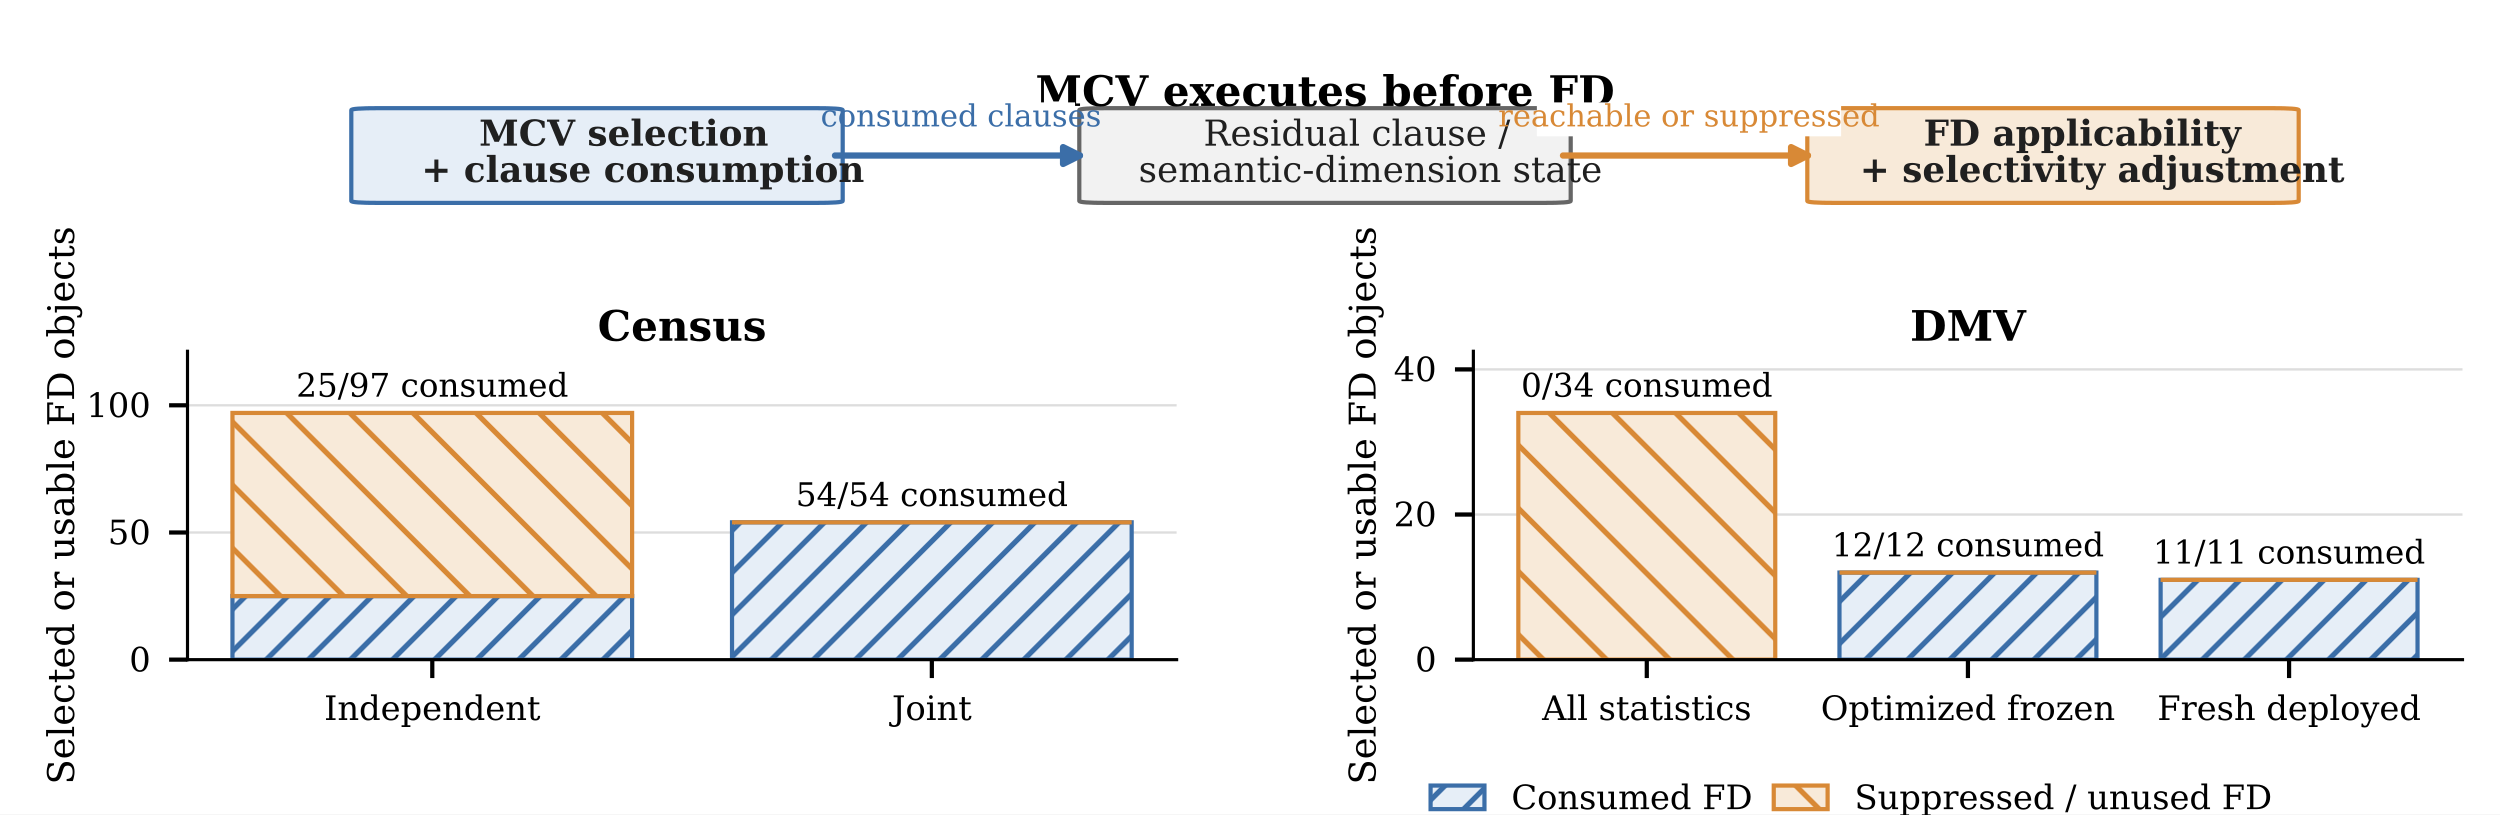
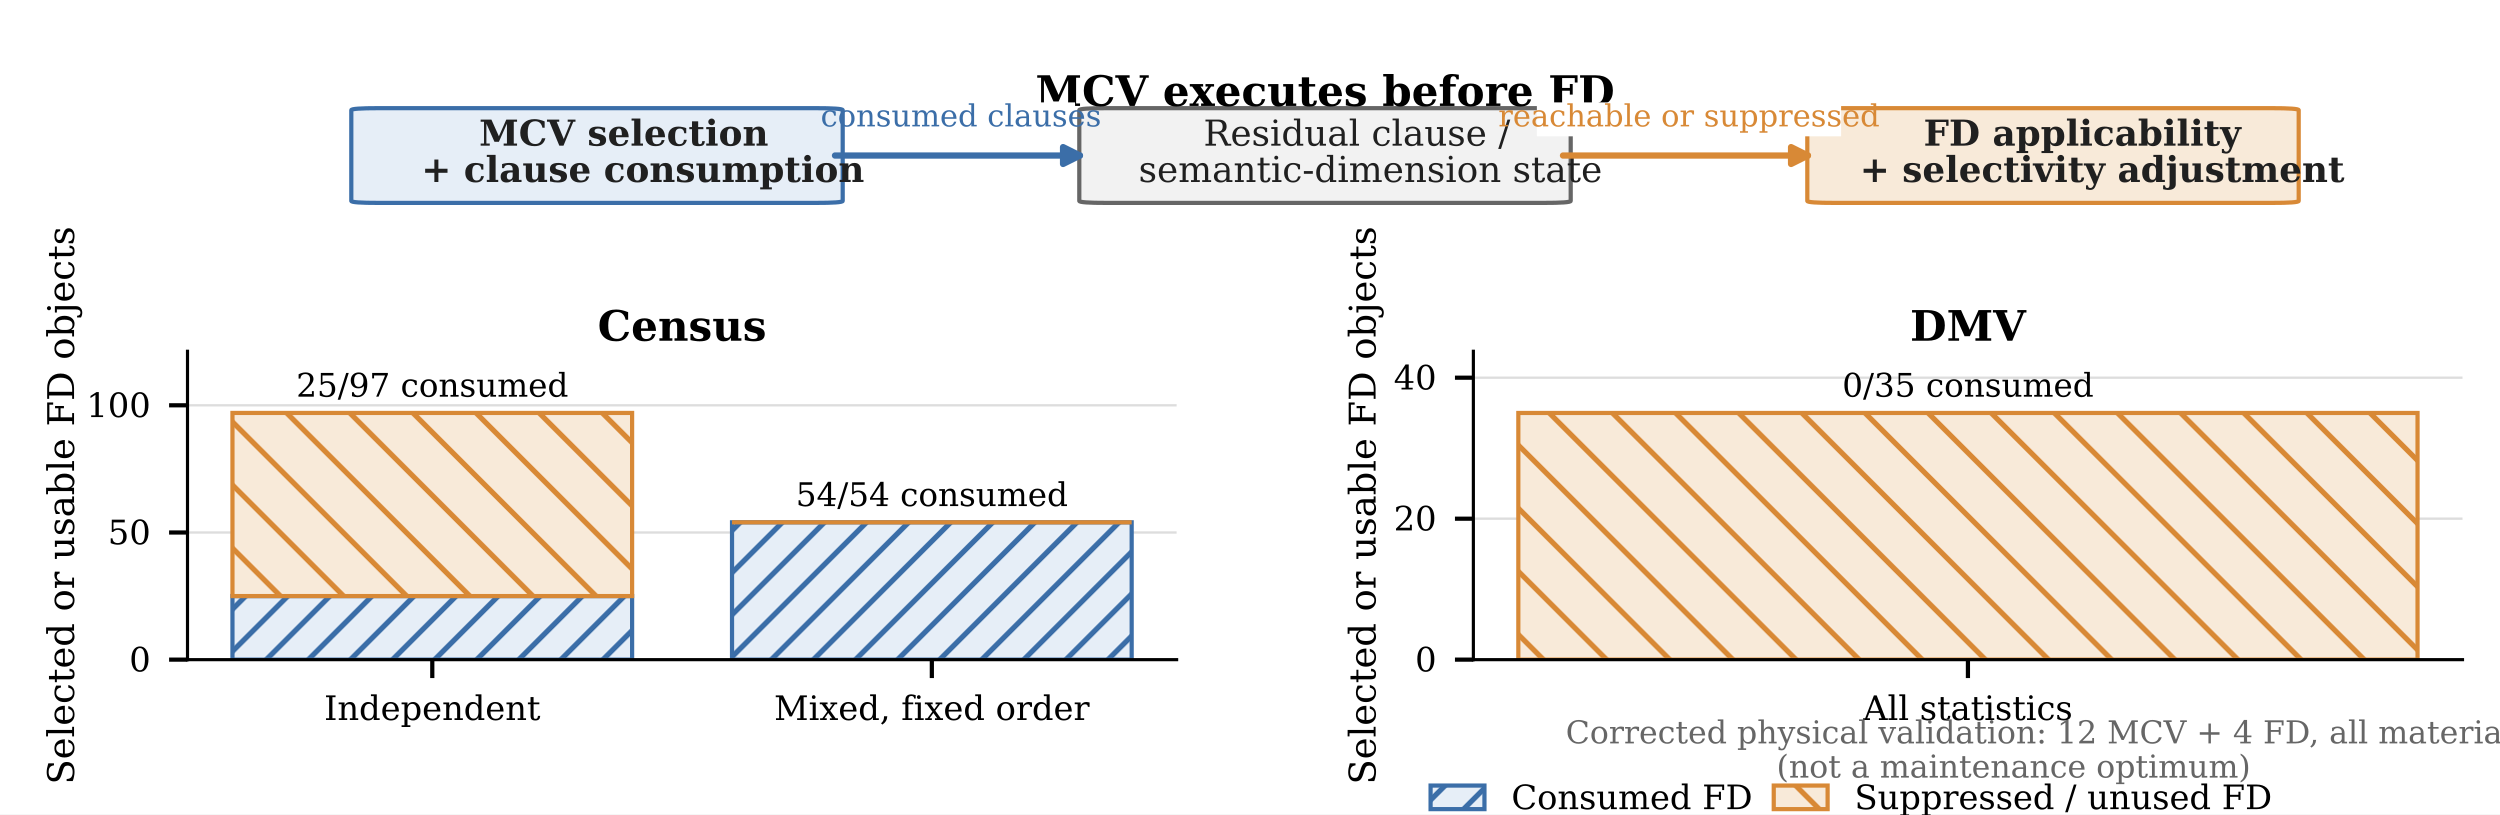
<svg xmlns="http://www.w3.org/2000/svg" xmlns:xlink="http://www.w3.org/1999/xlink" width="475.2pt" height="154.8pt" viewBox="0 0 475.2 154.8" version="1.1">
  <defs>
    <style type="text/css">*{stroke-linejoin: round; stroke-linecap: butt}</style>
  </defs>
  <g id="figure_1">
    <g id="patch_1">
-       <path d="M 0 154.8  L 475.2 154.8  L 475.2 0  L 0 0  z " style="fill: #ffffff" />
+       <path d="M 0 154.8 L 475.2 154.8 L 475.2 0 L 0 0 z " style="fill: #ffffff" />
    </g>
    <g id="axes_1">
      <g id="patch_2">
-         <path d="M 71.964 38.568  L 154.991 38.568  Q 160.18 38.568 160.18 38.193  L 160.18 20.935  Q 160.18 20.56 154.991 20.56  L 71.964 20.56  Q 66.775 20.56 66.775 20.935  L 66.775 38.193  Q 66.775 38.568 71.964 38.568  z " clip-path="url(#p563f775c66)" style="fill: #e6eef7; stroke: #3b6ea8; stroke-width: 0.8; stroke-linejoin: miter" />
+         <path d="M 71.964 38.568 L 154.991 38.568 Q 160.18 38.568 160.18 38.193 L 160.18 20.935 Q 160.18 20.56 154.991 20.56 L 71.964 20.56 Q 66.775 20.56 66.775 20.935 L 66.775 38.193 Q 66.775 38.568 71.964 38.568 z " clip-path="url(#p563f775c66)" style="fill: #e6eef7; stroke: #3b6ea8; stroke-width: 0.8; stroke-linejoin: miter" />
      </g>
      <g id="patch_3">
-         <path d="M 210.343 38.568  L 293.369 38.568  Q 298.559 38.568 298.559 38.193  L 298.559 20.935  Q 298.559 20.56 293.369 20.56  L 210.343 20.56  Q 205.153 20.56 205.153 20.935  L 205.153 38.193  Q 205.153 38.568 210.343 38.568  z " clip-path="url(#p563f775c66)" style="fill: #f2f2f2; stroke: #666666; stroke-width: 0.8; stroke-linejoin: miter" />
+         <path d="M 210.343 38.568 L 293.369 38.568 Q 298.559 38.568 298.559 38.193 L 298.559 20.935 Q 298.559 20.56 293.369 20.56 L 210.343 20.56 Q 205.153 20.56 205.153 20.935 L 205.153 38.193 Q 205.153 38.568 210.343 38.568 z " clip-path="url(#p563f775c66)" style="fill: #f2f2f2; stroke: #666666; stroke-width: 0.8; stroke-linejoin: miter" />
      </g>
      <g id="patch_4">
-         <path d="M 348.721 38.568  L 431.748 38.568  Q 436.937 38.568 436.937 38.193  L 436.937 20.935  Q 436.937 20.56 431.748 20.56  L 348.721 20.56  Q 343.532 20.56 343.532 20.935  L 343.532 38.193  Q 343.532 38.568 348.721 38.568  z " clip-path="url(#p563f775c66)" style="fill: #f8ead9; stroke: #d88936; stroke-width: 0.8; stroke-linejoin: miter" />
+         <path d="M 348.721 38.568 L 431.748 38.568 Q 436.937 38.568 436.937 38.193 L 436.937 20.935 Q 436.937 20.56 431.748 20.56 L 348.721 20.56 Q 343.532 20.56 343.532 20.935 L 343.532 38.193 Q 343.532 38.568 348.721 38.568 z " clip-path="url(#p563f775c66)" style="fill: #f8ead9; stroke: #d88936; stroke-width: 0.8; stroke-linejoin: miter" />
      </g>
      <g id="text_1">
        <text style="fill: #202020; font: 700 6.8px 'Linux Libertine O', 'Linux Libertine', 'Libertine', 'DejaVu Serif', serif" transform="translate(91.07867 27.68758)">MCV selection</text>
        <text style="fill: #202020; font: 700 6.8px 'Linux Libertine O', 'Linux Libertine', 'Libertine', 'DejaVu Serif', serif" transform="translate(80.09454 34.59494)">+ clause consumption</text>
      </g>
      <g id="text_2">
        <text style="fill: #202020; font: 6.8px 'Linux Libertine O', 'Linux Libertine', 'Libertine', 'DejaVu Serif', serif" transform="translate(228.7599 27.68758)">Residual clause /</text>
        <text style="fill: #202020; font: 6.8px 'Linux Libertine O', 'Linux Libertine', 'Libertine', 'DejaVu Serif', serif" transform="translate(216.4354 34.59494)">semantic-dimension state</text>
      </g>
      <g id="text_3">
        <text style="fill: #202020; font: 700 6.8px 'Linux Libertine O', 'Linux Libertine', 'Libertine', 'DejaVu Serif', serif" transform="translate(365.6427 27.68758)">FD applicability</text>
        <text style="fill: #202020; font: 700 6.8px 'Linux Libertine O', 'Linux Libertine', 'Libertine', 'DejaVu Serif', serif" transform="translate(353.5142 34.59494)">+ selectivity adjustment</text>
      </g>
      <g id="patch_5">
-         <path d="M 158.719 29.564  Q 182.666 29.564 205.27 29.564  " clip-path="url(#p563f775c66)" style="fill: none; stroke: #3b6ea8; stroke-width: 1.2; stroke-linecap: round" />
-         <path d="M 202.07 27.964  L 205.27 29.564  L 202.07 31.164  L 202.07 27.964  z " clip-path="url(#p563f775c66)" style="fill: #3b6ea8; stroke: #3b6ea8; stroke-width: 1.2; stroke-linecap: round" />
+         <path d="M 158.719 29.564 Q 182.666 29.564 205.27 29.564 " clip-path="url(#p563f775c66)" style="fill: none; stroke: #3b6ea8; stroke-width: 1.2; stroke-linecap: round" />
+         <path d="M 202.07 27.964 L 205.27 29.564 L 202.07 31.164 L 202.07 27.964 z " clip-path="url(#p563f775c66)" style="fill: #3b6ea8; stroke: #3b6ea8; stroke-width: 1.2; stroke-linecap: round" />
      </g>
      <g id="patch_6">
-         <path d="M 297.098 29.564  Q 321.044 29.564 343.649 29.564  " clip-path="url(#p563f775c66)" style="fill: none; stroke: #d88936; stroke-width: 1.2; stroke-linecap: round" />
-         <path d="M 340.449 27.964  L 343.649 29.564  L 340.449 31.164  L 340.449 27.964  z " clip-path="url(#p563f775c66)" style="fill: #d88936; stroke: #d88936; stroke-width: 1.2; stroke-linecap: round" />
+         <path d="M 297.098 29.564 Q 321.044 29.564 343.649 29.564 " clip-path="url(#p563f775c66)" style="fill: none; stroke: #d88936; stroke-width: 1.2; stroke-linecap: round" />
+         <path d="M 340.449 27.964 L 343.649 29.564 L 340.449 31.164 L 340.449 27.964 z " clip-path="url(#p563f775c66)" style="fill: #d88936; stroke: #d88936; stroke-width: 1.2; stroke-linecap: round" />
      </g>
      <g id="text_4">
        <text style="font: 700 8px 'Linux Libertine O', 'Linux Libertine', 'Libertine', 'DejaVu Serif', serif; text-anchor: middle" x="251.856" y="20.141" transform="rotate(-0 251.856 20.14103)">MCV executes before FD</text>
      </g>
      <g id="text_5">
        <g id="patch_7">
-           <path d="M 160.989 25.911  L 204.344 25.911  L 204.344 19.461  L 160.989 19.461  z " style="fill: #ffffff" />
+           <path d="M 160.989 25.911 L 204.344 25.911 L 204.344 19.461 L 160.989 19.461 z " style="fill: #ffffff" />
        </g>
        <text style="fill: #3b6ea8; font: 5.8px 'Linux Libertine O', 'Linux Libertine', 'Libertine', 'DejaVu Serif', serif; text-anchor: middle" x="182.667" y="24.031" transform="rotate(-0 182.6669 24.03124)">consumed clauses</text>
      </g>
      <g id="text_6">
        <g id="patch_8">
-           <path d="M 292.131 25.911  L 349.959 25.911  L 349.959 19.461  L 292.131 19.461  z " style="fill: #ffffff" />
+           <path d="M 292.131 25.911 L 349.959 25.911 L 349.959 19.461 L 292.131 19.461 z " style="fill: #ffffff" />
        </g>
        <text style="fill: #d88936; font: 5.8px 'Linux Libertine O', 'Linux Libertine', 'Libertine', 'DejaVu Serif', serif; text-anchor: middle" x="321.045" y="24.031" transform="rotate(-0 321.0451 24.03124)">reachable or suppressed</text>
      </g>
    </g>
    <g id="axes_2">
      <g id="patch_9">
-         <path d="M 35.64 125.388  L 223.654 125.388  L 223.654 66.768  L 35.64 66.768  z " style="fill: #ffffff" />
+         <path d="M 35.64 125.388 L 223.654 125.388 L 223.654 66.768 L 35.64 66.768 z " style="fill: #ffffff" />
      </g>
      <g id="matplotlib.axis_1">
        <g id="xtick_1">
          <g id="line2d_1">
            <defs>
-               <path id="m7abdeb7184" d="M 0 0  L 0 3.5  " style="stroke: #000000; stroke-width: 0.8" />
+               <path id="m7abdeb7184" d="M 0 0 L 0 3.5 " style="stroke: #000000; stroke-width: 0.8" />
            </defs>
            <g>
              <use xlink:href="#m7abdeb7184" x="82.169" y="125.388" style="stroke: #000000; stroke-width: 0.8" />
            </g>
          </g>
          <g id="text_7">
            <text style="font: 6.4px 'Linux Libertine O', 'Linux Libertine', 'Libertine', 'DejaVu Serif', serif; text-anchor: middle" x="82.169" y="136.855" transform="rotate(-0 82.1687 136.855)">Independent</text>
          </g>
        </g>
        <g id="xtick_2">
          <g id="line2d_2">
            <g>
              <use xlink:href="#m7abdeb7184" x="177.125" y="125.388" style="stroke: #000000; stroke-width: 0.8" />
            </g>
          </g>
          <g id="text_8">
-             <text style="font: 6.4px 'Linux Libertine O', 'Linux Libertine', 'Libertine', 'DejaVu Serif', serif; text-anchor: middle" x="177.125" y="136.855" transform="rotate(-0 177.1252 136.855)">Joint</text>
+             <text style="font: 6.4px 'Linux Libertine O', 'Linux Libertine', 'Libertine', 'DejaVu Serif', serif; text-anchor: middle" x="177.125" y="136.855" transform="rotate(-0 177.1252 136.855)">Mixed, fixed order</text>
          </g>
        </g>
      </g>
      <g id="matplotlib.axis_2">
        <g id="ytick_1">
          <g id="line2d_3">
-             <path d="M 35.64 125.388  L 223.654 125.388  " clip-path="url(#p1f726d4ef6)" style="fill: none; stroke: #dddddd; stroke-width: 0.45; stroke-linecap: square" />
+             <path d="M 35.64 125.388 L 223.654 125.388 " clip-path="url(#p1f726d4ef6)" style="fill: none; stroke: #dddddd; stroke-width: 0.45; stroke-linecap: square" />
          </g>
          <g id="line2d_4">
            <defs>
-               <path id="m4303fef3e0" d="M 0 0  L -3.5 0  " style="stroke: #000000; stroke-width: 0.8" />
+               <path id="m4303fef3e0" d="M 0 0 L -3.5 0 " style="stroke: #000000; stroke-width: 0.8" />
            </defs>
            <g>
              <use xlink:href="#m4303fef3e0" x="35.64" y="125.388" style="stroke: #000000; stroke-width: 0.8" />
            </g>
          </g>
          <g id="text_9">
            <text style="font: 6.4px 'Linux Libertine O', 'Linux Libertine', 'Libertine', 'DejaVu Serif', serif; text-anchor: end" x="28.64" y="127.621" transform="rotate(-0 28.64 127.6215)">0</text>
          </g>
        </g>
        <g id="ytick_2">
          <g id="line2d_5">
-             <path d="M 35.64 101.215  L 223.654 101.215  " clip-path="url(#p1f726d4ef6)" style="fill: none; stroke: #dddddd; stroke-width: 0.45; stroke-linecap: square" />
+             <path d="M 35.64 101.215 L 223.654 101.215 " clip-path="url(#p1f726d4ef6)" style="fill: none; stroke: #dddddd; stroke-width: 0.45; stroke-linecap: square" />
          </g>
          <g id="line2d_6">
            <g>
              <use xlink:href="#m4303fef3e0" x="35.64" y="101.215" style="stroke: #000000; stroke-width: 0.8" />
            </g>
          </g>
          <g id="text_10">
            <text style="font: 6.4px 'Linux Libertine O', 'Linux Libertine', 'Libertine', 'DejaVu Serif', serif; text-anchor: end" x="28.64" y="103.448" transform="rotate(-0 28.64 103.4483)">50</text>
          </g>
        </g>
        <g id="ytick_3">
          <g id="line2d_7">
-             <path d="M 35.64 77.042  L 223.654 77.042  " clip-path="url(#p1f726d4ef6)" style="fill: none; stroke: #dddddd; stroke-width: 0.45; stroke-linecap: square" />
+             <path d="M 35.64 77.042 L 223.654 77.042 " clip-path="url(#p1f726d4ef6)" style="fill: none; stroke: #dddddd; stroke-width: 0.45; stroke-linecap: square" />
          </g>
          <g id="line2d_8">
            <g>
              <use xlink:href="#m4303fef3e0" x="35.64" y="77.042" style="stroke: #000000; stroke-width: 0.8" />
            </g>
          </g>
          <g id="text_11">
            <text style="font: 6.4px 'Linux Libertine O', 'Linux Libertine', 'Libertine', 'DejaVu Serif', serif; text-anchor: end" x="28.64" y="79.275" transform="rotate(-0 28.64 79.27518)">100</text>
          </g>
        </g>
        <g id="text_12">
          <text style="font: 7px 'Linux Libertine O', 'Linux Libertine', 'Libertine', 'DejaVu Serif', serif; text-anchor: middle" x="14.074" y="96.078" transform="rotate(-90 14.07356 96.07804)">Selected or usable FD objects</text>
        </g>
      </g>
      <g id="patch_10">
-         <path d="M 44.186 125.388  L 120.151 125.388  L 120.151 113.301  L 44.186 113.301  z " clip-path="url(#p1f726d4ef6)" style="fill: url(#hd41c45fd90); stroke: #3b6ea8; stroke-width: 0.8; stroke-linejoin: miter" />
+         <path d="M 44.186 125.388 L 120.151 125.388 L 120.151 113.301 L 44.186 113.301 z " clip-path="url(#p1f726d4ef6)" style="fill: url(#hd41c45fd90); stroke: #3b6ea8; stroke-width: 0.8; stroke-linejoin: miter" />
      </g>
      <g id="patch_11">
-         <path d="M 139.143 125.388  L 215.108 125.388  L 215.108 99.281  L 139.143 99.281  z " clip-path="url(#p1f726d4ef6)" style="fill: url(#hd41c45fd90); stroke: #3b6ea8; stroke-width: 0.8; stroke-linejoin: miter" />
+         <path d="M 139.143 125.388 L 215.108 125.388 L 215.108 99.281 L 139.143 99.281 z " clip-path="url(#p1f726d4ef6)" style="fill: url(#hd41c45fd90); stroke: #3b6ea8; stroke-width: 0.8; stroke-linejoin: miter" />
      </g>
      <g id="patch_12">
-         <path d="M 44.186 113.301  L 120.151 113.301  L 120.151 78.492  L 44.186 78.492  z " clip-path="url(#p1f726d4ef6)" style="fill: url(#hc68d3e3d2f); stroke: #d88936; stroke-width: 0.8; stroke-linejoin: miter" />
+         <path d="M 44.186 113.301 L 120.151 113.301 L 120.151 78.492 L 44.186 78.492 z " clip-path="url(#p1f726d4ef6)" style="fill: url(#hc68d3e3d2f); stroke: #d88936; stroke-width: 0.8; stroke-linejoin: miter" />
      </g>
      <g id="patch_13">
-         <path d="M 139.143 99.281  L 215.108 99.281  L 215.108 99.281  L 139.143 99.281  z " clip-path="url(#p1f726d4ef6)" style="fill: url(#hc68d3e3d2f); stroke: #d88936; stroke-width: 0.8; stroke-linejoin: miter" />
+         <path d="M 139.143 99.281 L 215.108 99.281 L 215.108 99.281 L 139.143 99.281 z " clip-path="url(#p1f726d4ef6)" style="fill: url(#hc68d3e3d2f); stroke: #d88936; stroke-width: 0.8; stroke-linejoin: miter" />
      </g>
      <g id="patch_14">
-         <path d="M 35.64 125.388  L 35.64 66.768  " style="fill: none; stroke: #000000; stroke-width: 0.6; stroke-linejoin: miter; stroke-linecap: square" />
+         <path d="M 35.64 125.388 L 35.64 66.768 " style="fill: none; stroke: #000000; stroke-width: 0.6; stroke-linejoin: miter; stroke-linecap: square" />
      </g>
      <g id="patch_15">
-         <path d="M 35.64 125.388  L 223.654 125.388  " style="fill: none; stroke: #000000; stroke-width: 0.6; stroke-linejoin: miter; stroke-linecap: square" />
+         <path d="M 35.64 125.388 L 223.654 125.388 " style="fill: none; stroke: #000000; stroke-width: 0.6; stroke-linejoin: miter; stroke-linecap: square" />
      </g>
      <g id="text_13">
        <text style="font: 6.2px 'Linux Libertine O', 'Linux Libertine', 'Libertine', 'DejaVu Serif', serif; text-anchor: middle" x="82.169" y="75.4" transform="rotate(-0 82.1687 75.39952)">25/97 consumed</text>
      </g>
      <g id="text_14">
        <text style="font: 6.2px 'Linux Libertine O', 'Linux Libertine', 'Libertine', 'DejaVu Serif', serif; text-anchor: middle" x="177.125" y="96.188" transform="rotate(-0 177.1252 96.18844)">54/54 consumed</text>
      </g>
      <g id="text_15">
        <text style="font: 700 8px 'Linux Libertine O', 'Linux Libertine', 'Libertine', 'DejaVu Serif', serif; text-anchor: middle" x="129.647" y="64.768" transform="rotate(-0 129.647 64.76808)">Census</text>
      </g>
      <g id="legend_1">
        <g id="patch_16">
-           <path d="M 271.925 153.8  L 282.165 153.8  L 282.165 149.32  L 271.925 149.32  z " style="fill: url(#hd41c45fd90); stroke: #3b6ea8; stroke-width: 0.8; stroke-linejoin: miter" />
+           <path d="M 271.925 153.8 L 282.165 153.8 L 282.165 149.32 L 271.925 149.32 z " style="fill: url(#hd41c45fd90); stroke: #3b6ea8; stroke-width: 0.8; stroke-linejoin: miter" />
        </g>
        <g id="text_16">
          <text style="font: 6.4px 'Linux Libertine O', 'Linux Libertine', 'Libertine', 'DejaVu Serif', serif; text-anchor: start" x="287.285" y="153.8" transform="rotate(-0 287.2845 153.8002)">Consumed FD</text>
        </g>
        <g id="patch_17">
-           <path d="M 337.153 153.8  L 347.393 153.8  L 347.393 149.32  L 337.153 149.32  z " style="fill: url(#hc68d3e3d2f); stroke: #d88936; stroke-width: 0.8; stroke-linejoin: miter" />
+           <path d="M 337.153 153.8 L 347.393 153.8 L 347.393 149.32 L 337.153 149.32 z " style="fill: url(#hc68d3e3d2f); stroke: #d88936; stroke-width: 0.8; stroke-linejoin: miter" />
        </g>
        <g id="text_17">
          <text style="font: 6.4px 'Linux Libertine O', 'Linux Libertine', 'Libertine', 'DejaVu Serif', serif; text-anchor: start" x="352.513" y="153.8" transform="rotate(-0 352.5125 153.8002)">Suppressed / unused FD</text>
        </g>
      </g>
    </g>
    <g id="axes_3">
      <g id="patch_18">
-         <path d="M 280.058 125.388  L 468.072 125.388  L 468.072 66.768  L 280.058 66.768  z " style="fill: #ffffff" />
+         <path d="M 280.058 125.388 L 468.072 125.388 L 468.072 66.768 L 280.058 66.768 z " style="fill: #ffffff" />
      </g>
      <g id="matplotlib.axis_3">
        <g id="xtick_3">
          <g id="line2d_9">
            <g>
-               <use xlink:href="#m7abdeb7184" x="313.022" y="125.388" style="stroke: #000000; stroke-width: 0.8" />
+               <use xlink:href="#m7abdeb7184" x="374.065" y="125.388" style="stroke: #000000; stroke-width: 0.8" />
            </g>
          </g>
          <g id="text_18">
-             <text style="font: 6.4px 'Linux Libertine O', 'Linux Libertine', 'Libertine', 'DejaVu Serif', serif; text-anchor: middle" x="313.022" y="136.855" transform="rotate(-0 313.0216 136.855)">All statistics</text>
-           </g>
-         </g>
-         <g id="xtick_4">
-           <g id="line2d_10">
-             <g>
-               <use xlink:href="#m7abdeb7184" x="374.065" y="125.388" style="stroke: #000000; stroke-width: 0.8" />
-             </g>
-           </g>
-           <g id="text_19">
-             <text style="font: 6.4px 'Linux Libertine O', 'Linux Libertine', 'Libertine', 'DejaVu Serif', serif; text-anchor: middle" x="374.065" y="136.855" transform="rotate(-0 374.065 136.855)">Optimized frozen</text>
-           </g>
-         </g>
-         <g id="xtick_5">
-           <g id="line2d_11">
-             <g>
-               <use xlink:href="#m7abdeb7184" x="435.109" y="125.388" style="stroke: #000000; stroke-width: 0.8" />
-             </g>
-           </g>
-           <g id="text_20">
-             <text style="font: 6.4px 'Linux Libertine O', 'Linux Libertine', 'Libertine', 'DejaVu Serif', serif; text-anchor: middle" x="435.109" y="136.855" transform="rotate(-0 435.1085 136.855)">Fresh deployed</text>
+             <text style="font: 6.4px 'Linux Libertine O', 'Linux Libertine', 'Libertine', 'DejaVu Serif', serif; text-anchor: middle" x="374.065" y="136.855" transform="rotate(-0 374.065 136.855)">All statistics</text>
          </g>
        </g>
      </g>
      <g id="matplotlib.axis_4">
        <g id="ytick_4">
+           <g id="line2d_10">
+             <path d="M 280.058 125.388 L 468.072 125.388 " clip-path="url(#p4227ccc521)" style="fill: none; stroke: #dddddd; stroke-width: 0.45; stroke-linecap: square" />
+           </g>
+           <g id="line2d_11">
+             <g>
+               <use xlink:href="#m4303fef3e0" x="280.058" y="125.388" style="stroke: #000000; stroke-width: 0.8" />
+             </g>
+           </g>
+           <g id="text_19">
+             <text style="font: 6.4px 'Linux Libertine O', 'Linux Libertine', 'Libertine', 'DejaVu Serif', serif; text-anchor: end" x="273.058" y="127.621" transform="rotate(-0 273.0581 127.6215)">0</text>
+           </g>
+         </g>
+         <g id="ytick_5">
          <g id="line2d_12">
-             <path d="M 280.058 125.388  L 468.072 125.388  " clip-path="url(#p4227ccc521)" style="fill: none; stroke: #dddddd; stroke-width: 0.45; stroke-linecap: square" />
+             <path d="M 280.058 98.59 L 468.072 98.59 " clip-path="url(#p4227ccc521)" style="fill: none; stroke: #dddddd; stroke-width: 0.45; stroke-linecap: square" />
          </g>
          <g id="line2d_13">
            <g>
-               <use xlink:href="#m4303fef3e0" x="280.058" y="125.388" style="stroke: #000000; stroke-width: 0.8" />
+               <use xlink:href="#m4303fef3e0" x="280.058" y="98.59" style="stroke: #000000; stroke-width: 0.8" />
+             </g>
+           </g>
+           <g id="text_20">
+             <text style="font: 6.4px 'Linux Libertine O', 'Linux Libertine', 'Libertine', 'DejaVu Serif', serif; text-anchor: end" x="273.058" y="100.824" transform="rotate(-0 273.0581 100.8238)">20</text>
+           </g>
+         </g>
+         <g id="ytick_6">
+           <g id="line2d_14">
+             <path d="M 280.058 71.793 L 468.072 71.793 " clip-path="url(#p4227ccc521)" style="fill: none; stroke: #dddddd; stroke-width: 0.45; stroke-linecap: square" />
+           </g>
+           <g id="line2d_15">
+             <g>
+               <use xlink:href="#m4303fef3e0" x="280.058" y="71.793" style="stroke: #000000; stroke-width: 0.8" />
            </g>
          </g>
          <g id="text_21">
-             <text style="font: 6.4px 'Linux Libertine O', 'Linux Libertine', 'Libertine', 'DejaVu Serif', serif; text-anchor: end" x="273.058" y="127.621" transform="rotate(-0 273.0581 127.6215)">0</text>
-           </g>
-         </g>
-         <g id="ytick_5">
-           <g id="line2d_14">
-             <path d="M 280.058 97.802  L 468.072 97.802  " clip-path="url(#p4227ccc521)" style="fill: none; stroke: #dddddd; stroke-width: 0.45; stroke-linecap: square" />
-           </g>
-           <g id="line2d_15">
-             <g>
-               <use xlink:href="#m4303fef3e0" x="280.058" y="97.802" style="stroke: #000000; stroke-width: 0.8" />
-             </g>
-           </g>
-           <g id="text_22">
-             <text style="font: 6.4px 'Linux Libertine O', 'Linux Libertine', 'Libertine', 'DejaVu Serif', serif; text-anchor: end" x="273.058" y="100.036" transform="rotate(-0 273.0581 100.0357)">20</text>
-           </g>
-         </g>
-         <g id="ytick_6">
-           <g id="line2d_16">
-             <path d="M 280.058 70.216  L 468.072 70.216  " clip-path="url(#p4227ccc521)" style="fill: none; stroke: #dddddd; stroke-width: 0.45; stroke-linecap: square" />
-           </g>
-           <g id="line2d_17">
-             <g>
-               <use xlink:href="#m4303fef3e0" x="280.058" y="70.216" style="stroke: #000000; stroke-width: 0.8" />
-             </g>
-           </g>
-           <g id="text_23">
-             <text style="font: 6.4px 'Linux Libertine O', 'Linux Libertine', 'Libertine', 'DejaVu Serif', serif; text-anchor: end" x="273.058" y="72.45" transform="rotate(-0 273.0581 72.44981)">40</text>
-           </g>
-         </g>
-         <g id="text_24">
+             <text style="font: 6.4px 'Linux Libertine O', 'Linux Libertine', 'Libertine', 'DejaVu Serif', serif; text-anchor: end" x="273.058" y="74.026" transform="rotate(-0 273.0581 74.02615)">40</text>
+           </g>
+         </g>
+         <g id="text_22">
          <text style="font: 7px 'Linux Libertine O', 'Linux Libertine', 'Libertine', 'DejaVu Serif', serif; text-anchor: middle" x="261.468" y="96.078" transform="rotate(-90 261.4676 96.07804)">Selected or usable FD objects</text>
        </g>
      </g>
      <g id="patch_19">
-         <path d="M 288.604 125.388  L 337.439 125.388  L 337.439 125.388  L 288.604 125.388  z " clip-path="url(#p4227ccc521)" style="fill: url(#hd41c45fd90); stroke: #3b6ea8; stroke-width: 0.8; stroke-linejoin: miter" />
+         <path d="M 288.604 125.388 L 459.526 125.388 L 459.526 125.388 L 288.604 125.388 z " clip-path="url(#p4227ccc521)" style="fill: url(#hd41c45fd90); stroke: #3b6ea8; stroke-width: 0.8; stroke-linejoin: miter" />
      </g>
      <g id="patch_20">
-         <path d="M 349.648 125.388  L 398.482 125.388  L 398.482 108.836  L 349.648 108.836  z " clip-path="url(#p4227ccc521)" style="fill: url(#hd41c45fd90); stroke: #3b6ea8; stroke-width: 0.8; stroke-linejoin: miter" />
+         <path d="M 288.604 125.388 L 459.526 125.388 L 459.526 78.492 L 288.604 78.492 z " clip-path="url(#p4227ccc521)" style="fill: url(#hc68d3e3d2f); stroke: #d88936; stroke-width: 0.8; stroke-linejoin: miter" />
      </g>
      <g id="patch_21">
-         <path d="M 410.691 125.388  L 459.526 125.388  L 459.526 110.216  L 410.691 110.216  z " clip-path="url(#p4227ccc521)" style="fill: url(#hd41c45fd90); stroke: #3b6ea8; stroke-width: 0.8; stroke-linejoin: miter" />
+         <path d="M 280.058 125.388 L 280.058 66.768 " style="fill: none; stroke: #000000; stroke-width: 0.6; stroke-linejoin: miter; stroke-linecap: square" />
      </g>
      <g id="patch_22">
-         <path d="M 288.604 125.388  L 337.439 125.388  L 337.439 78.492  L 288.604 78.492  z " clip-path="url(#p4227ccc521)" style="fill: url(#hc68d3e3d2f); stroke: #d88936; stroke-width: 0.8; stroke-linejoin: miter" />
-       </g>
-       <g id="patch_23">
-         <path d="M 349.648 108.836  L 398.482 108.836  L 398.482 108.836  L 349.648 108.836  z " clip-path="url(#p4227ccc521)" style="fill: url(#hc68d3e3d2f); stroke: #d88936; stroke-width: 0.8; stroke-linejoin: miter" />
-       </g>
-       <g id="patch_24">
-         <path d="M 410.691 110.216  L 459.526 110.216  L 459.526 110.216  L 410.691 110.216  z " clip-path="url(#p4227ccc521)" style="fill: url(#hc68d3e3d2f); stroke: #d88936; stroke-width: 0.8; stroke-linejoin: miter" />
-       </g>
-       <g id="patch_25">
-         <path d="M 280.058 125.388  L 280.058 66.768  " style="fill: none; stroke: #000000; stroke-width: 0.6; stroke-linejoin: miter; stroke-linecap: square" />
-       </g>
-       <g id="patch_26">
-         <path d="M 280.058 125.388  L 468.072 125.388  " style="fill: none; stroke: #000000; stroke-width: 0.6; stroke-linejoin: miter; stroke-linecap: square" />
+         <path d="M 280.058 125.388 L 468.072 125.388 " style="fill: none; stroke: #000000; stroke-width: 0.6; stroke-linejoin: miter; stroke-linecap: square" />
+       </g>
+       <g id="text_23">
+         <text style="font: 6.2px 'Linux Libertine O', 'Linux Libertine', 'Libertine', 'DejaVu Serif', serif; text-anchor: middle" x="374.065" y="75.4" transform="rotate(-0 374.065 75.39952)">0/35 consumed</text>
+       </g>
+       <g id="text_24">
+         <text style="fill: #666666; font: 6px 'Linux Libertine O', 'Linux Libertine', 'Libertine', 'DejaVu Serif', serif" transform="translate(297.6068 141.2998)">Corrected physical validation: 12 MCV + 4 FD, all materialized</text>
+         <text style="fill: #666666; font: 6px 'Linux Libertine O', 'Linux Libertine', 'Libertine', 'DejaVu Serif', serif" transform="translate(337.69 147.8015)">(not a maintenance optimum)</text>
      </g>
      <g id="text_25">
-         <text style="font: 6.2px 'Linux Libertine O', 'Linux Libertine', 'Libertine', 'DejaVu Serif', serif; text-anchor: middle" x="313.022" y="75.4" transform="rotate(-0 313.0216 75.39952)">0/34 consumed</text>
-       </g>
-       <g id="text_26">
-         <text style="font: 6.2px 'Linux Libertine O', 'Linux Libertine', 'Libertine', 'DejaVu Serif', serif; text-anchor: middle" x="374.065" y="105.744" transform="rotate(-0 374.065 105.7439)">12/12 consumed</text>
-       </g>
-       <g id="text_27">
-         <text style="font: 6.2px 'Linux Libertine O', 'Linux Libertine', 'Libertine', 'DejaVu Serif', serif; text-anchor: middle" x="435.109" y="107.123" transform="rotate(-0 435.1085 107.1232)">11/11 consumed</text>
-       </g>
-       <g id="text_28">
        <text style="font: 700 8px 'Linux Libertine O', 'Linux Libertine', 'Libertine', 'DejaVu Serif', serif; text-anchor: middle" x="374.065" y="64.768" transform="rotate(-0 374.065 64.76808)">DMV</text>
      </g>
    </g>
  </g>
  <defs>
    <clipPath id="p563f775c66">
      <rect x="35.64" y="13.932" width="432.432" height="31.264" />
    </clipPath>
    <clipPath id="p1f726d4ef6">
      <rect x="35.64" y="66.768" width="188.014" height="58.62" />
    </clipPath>
    <clipPath id="p4227ccc521">
      <rect x="280.058" y="66.768" width="188.014" height="58.62" />
    </clipPath>
  </defs>
  <defs>
    <pattern id="hd41c45fd90" patternUnits="userSpaceOnUse" x="0" y="0" width="72" height="72">
      <rect x="0" y="0" width="73" height="73" fill="#e6eef7" />
-       <path d="M -36 36  L 36 -36  M -32 40  L 40 -32  M -28 44  L 44 -28  M -24 48  L 48 -24  M -20 52  L 52 -20  M -16 56  L 56 -16  M -12 60  L 60 -12  M -8 64  L 64 -8  M -4 68  L 68 -4  M 0 72  L 72 0  M 4 76  L 76 4  M 8 80  L 80 8  M 12 84  L 84 12  M 16 88  L 88 16  M 20 92  L 92 20  M 24 96  L 96 24  M 28 100  L 100 28  M 32 104  L 104 32  M 36 108  L 108 36  " style="fill: #3b6ea8; stroke: #3b6ea8; stroke-width: 1.0; stroke-linecap: butt; stroke-linejoin: miter" />
+       <path d="M -36 36 L 36 -36 M -32 40 L 40 -32 M -28 44 L 44 -28 M -24 48 L 48 -24 M -20 52 L 52 -20 M -16 56 L 56 -16 M -12 60 L 60 -12 M -8 64 L 64 -8 M -4 68 L 68 -4 M 0 72 L 72 0 M 4 76 L 76 4 M 8 80 L 80 8 M 12 84 L 84 12 M 16 88 L 88 16 M 20 92 L 92 20 M 24 96 L 96 24 M 28 100 L 100 28 M 32 104 L 104 32 M 36 108 L 108 36 " style="fill: #3b6ea8; stroke: #3b6ea8; stroke-width: 1.0; stroke-linecap: butt; stroke-linejoin: miter" />
    </pattern>
    <pattern id="hc68d3e3d2f" patternUnits="userSpaceOnUse" x="0" y="0" width="72" height="72">
      <rect x="0" y="0" width="73" height="73" fill="#f8ead9" />
-       <path d="M -36 36  L 36 108  M -30 30  L 42 102  M -24 24  L 48 96  M -18 18  L 54 90  M -12 12  L 60 84  M -6 6  L 66 78  M 0 0  L 72 72  M 6 -6  L 78 66  M 12 -12  L 84 60  M 18 -18  L 90 54  M 24 -24  L 96 48  M 30 -30  L 102 42  M 36 -36  L 108 36  " style="fill: #d88936; stroke: #d88936; stroke-width: 1.0; stroke-linecap: butt; stroke-linejoin: miter" />
+       <path d="M -36 36 L 36 108 M -30 30 L 42 102 M -24 24 L 48 96 M -18 18 L 54 90 M -12 12 L 60 84 M -6 6 L 66 78 M 0 0 L 72 72 M 6 -6 L 78 66 M 12 -12 L 84 60 M 18 -18 L 90 54 M 24 -24 L 96 48 M 30 -30 L 102 42 M 36 -36 L 108 36 " style="fill: #d88936; stroke: #d88936; stroke-width: 1.0; stroke-linecap: butt; stroke-linejoin: miter" />
    </pattern>
  </defs>
</svg>
